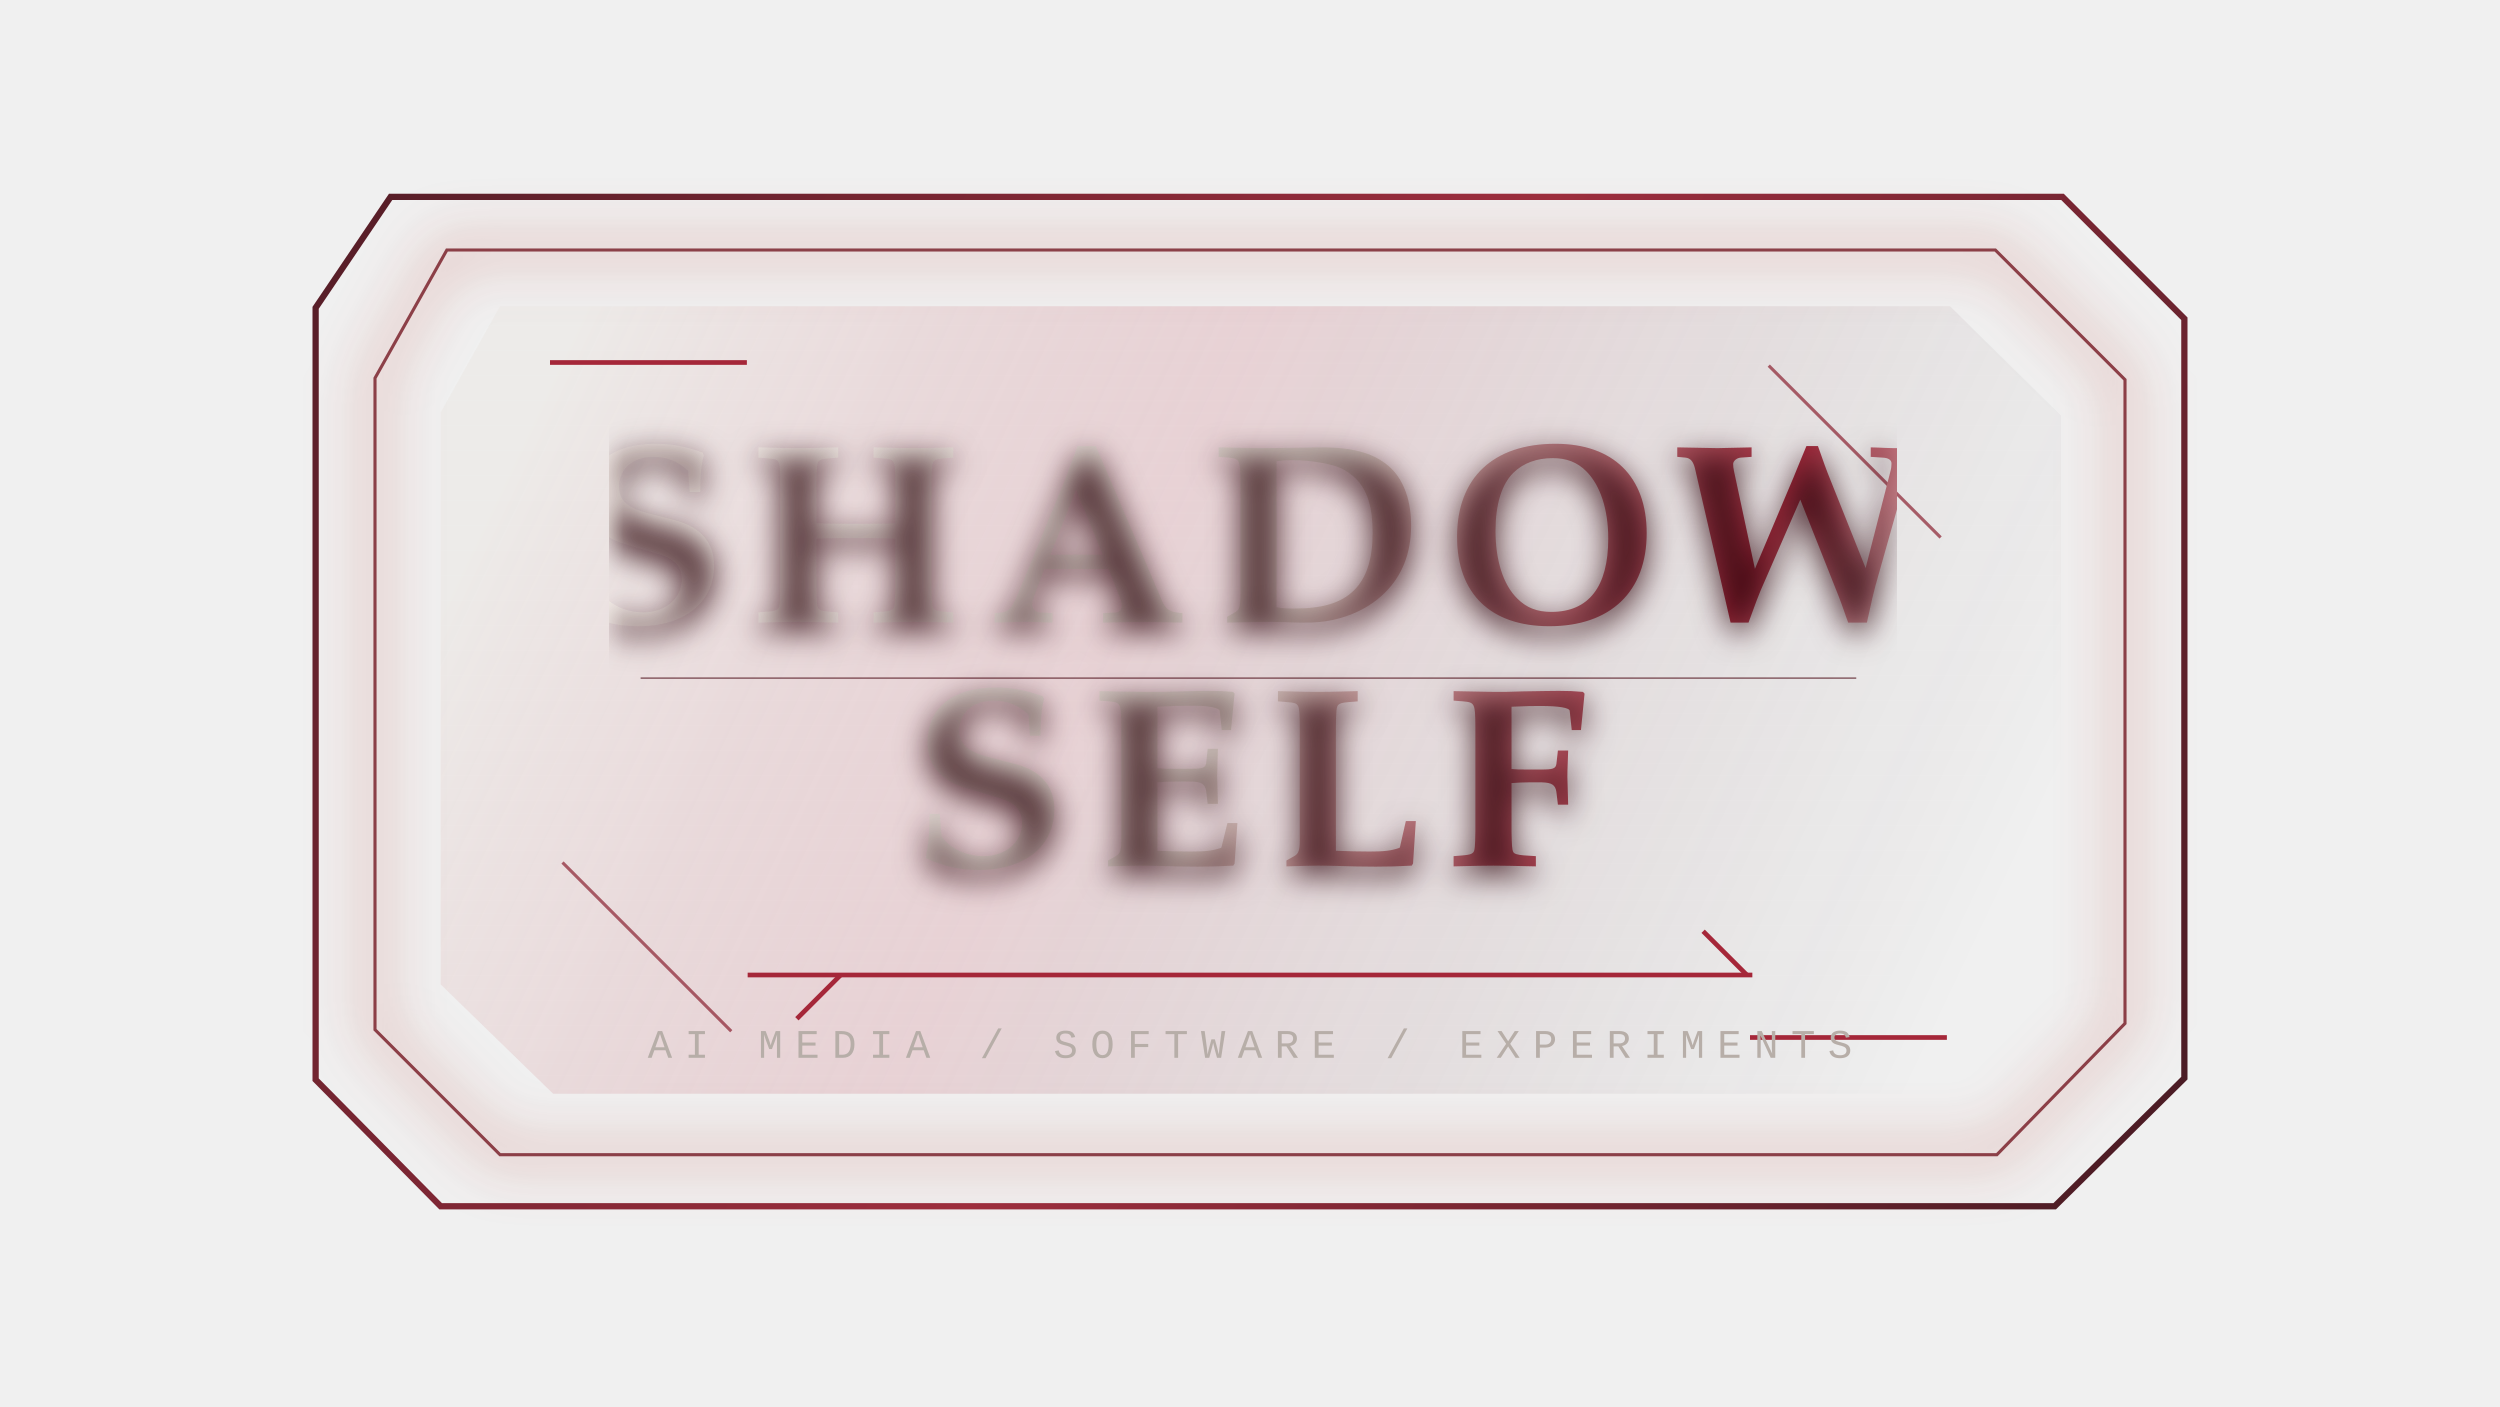
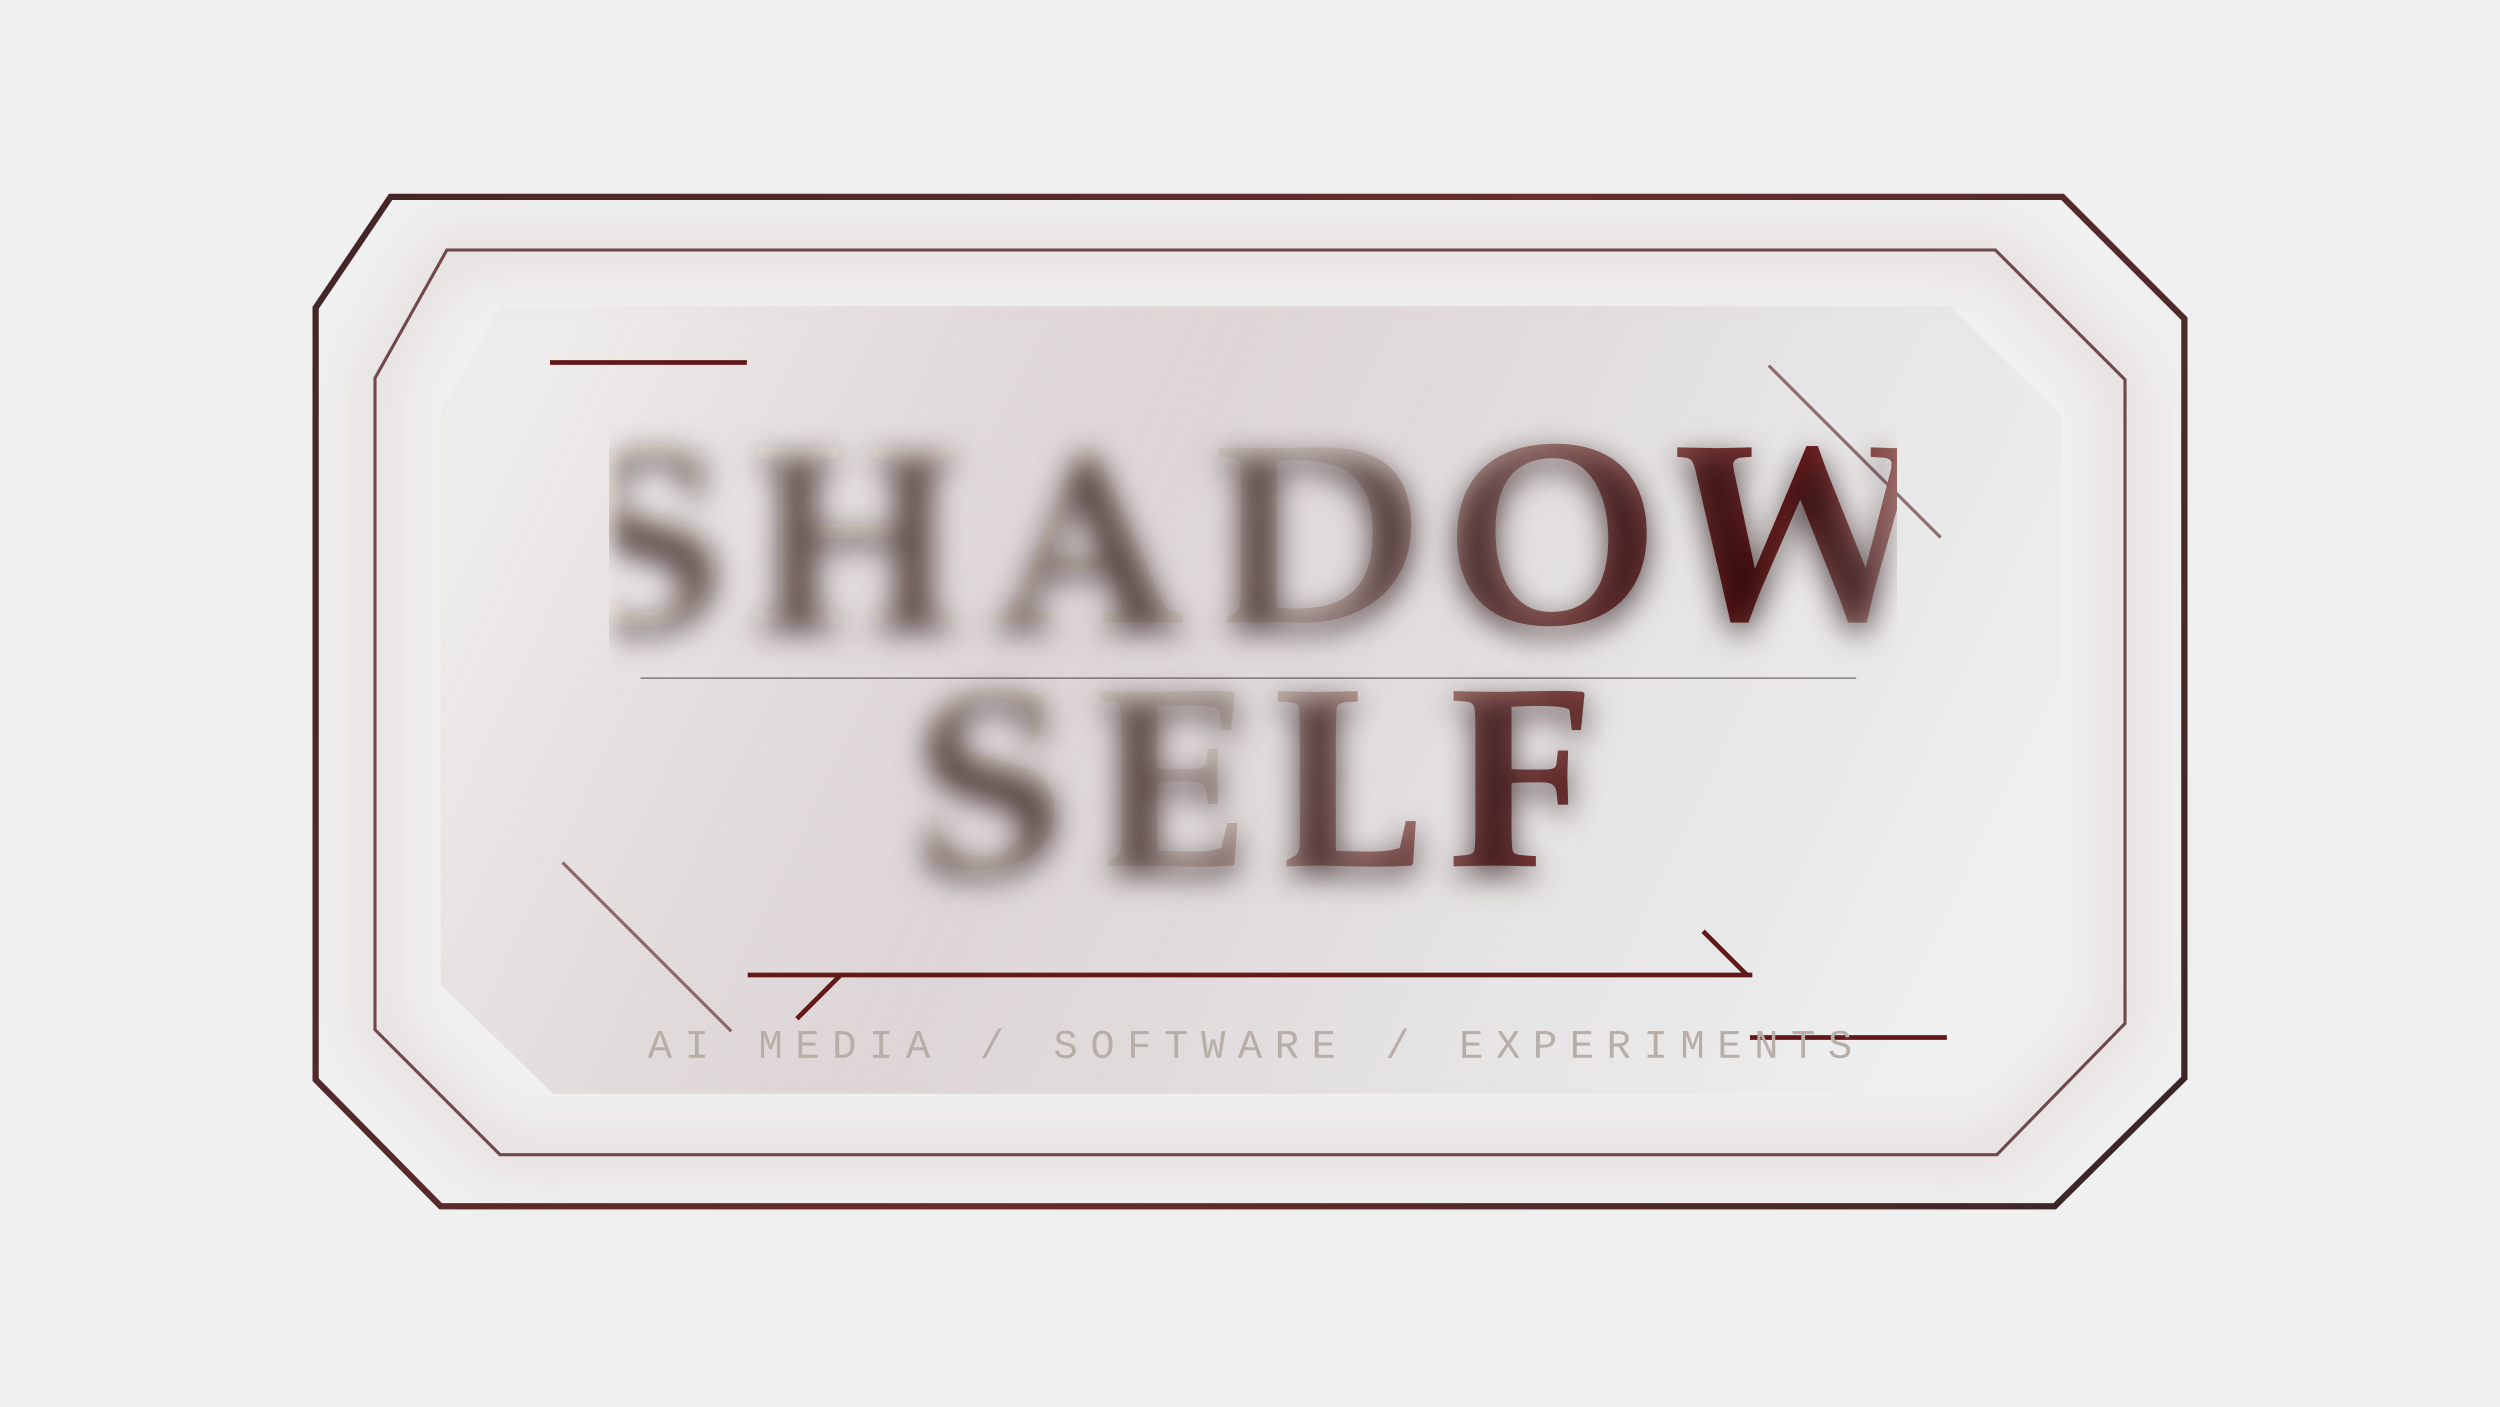
<svg xmlns="http://www.w3.org/2000/svg" width="1600" height="900" viewBox="0 0 1600 900" fill="none">
  <defs>
    <linearGradient id="frameGlow" x1="244" y1="118" x2="1376" y2="774" gradientUnits="userSpaceOnUse">
-       <stop offset="0" stop-color="#4B0C17" />
-       <stop offset="0.5" stop-color="#961D2F" />
-       <stop offset="1" stop-color="#3A0912" />
+       <stop offset="0" stop-color="#311011" />
+       <stop offset="0.5" stop-color="#5A1718" />
+       <stop offset="1" stop-color="#261011" />
    </linearGradient>
    <linearGradient id="innerGlow" x1="361" y1="228" x2="1248" y2="650" gradientUnits="userSpaceOnUse">
-       <stop offset="0" stop-color="#E6DDD5" stop-opacity="0.28" />
-       <stop offset="0.4" stop-color="#C04658" stop-opacity="0.18" />
+       <stop offset="0" stop-color="#E2DAD3" stop-opacity="0.20" />
+       <stop offset="0.4" stop-color="#5B1718" stop-opacity="0.12" />
      <stop offset="1" stop-color="#120406" stop-opacity="0" />
    </linearGradient>
    <linearGradient id="textGlow" x1="482" y1="318" x2="1160" y2="632" gradientUnits="userSpaceOnUse">
-       <stop offset="0" stop-color="#F4EEE9" />
-       <stop offset="0.45" stop-color="#D0C6BF" />
-       <stop offset="0.8" stop-color="#A22A3C" />
-       <stop offset="1" stop-color="#F4EEE9" />
+       <stop offset="0" stop-color="#EEE7E0" />
+       <stop offset="0.45" stop-color="#D0C7BF" />
+       <stop offset="0.8" stop-color="#6B1A1B" />
+       <stop offset="1" stop-color="#EEE7E0" />
    </linearGradient>
    <filter id="softGlow" x="132" y="47" width="1336" height="806" filterUnits="userSpaceOnUse" color-interpolation-filters="sRGB">
      <feGaussianBlur stdDeviation="18" result="blur" />
-       <feColorMatrix in="blur" type="matrix" values="1 0 0 0 0  0 0.36 0 0 0  0 0 0.08 0 0  0 0 0 0.8 0" />
+       <feColorMatrix in="blur" type="matrix" values="1 0 0 0 0  0 0.18 0 0 0  0 0 0.03 0 0  0 0 0 0.62 0" />
    </filter>
    <filter id="textShadow" x="390" y="218" width="824" height="404" filterUnits="userSpaceOnUse" color-interpolation-filters="sRGB">
      <feOffset dy="6" />
      <feGaussianBlur stdDeviation="10" />
-       <feColorMatrix type="matrix" values="0 0 0 0 0.17 0 0 0 0 0.01 0 0 0 0 0.04 0 0 0 0.8 0" />
+       <feColorMatrix type="matrix" values="0 0 0 0 0.11 0 0 0 0 0.02 0 0 0 0 0.03 0 0 0 0.72 0" />
      <feBlend in2="SourceGraphic" mode="normal" />
    </filter>
    <pattern id="scan" width="8" height="8" patternUnits="userSpaceOnUse">
      <rect width="8" height="8" fill="transparent" />
-       <rect y="0" width="8" height="1" fill="#FFFFFF" fill-opacity="0.05" />
+       <rect y="0" width="8" height="1" fill="#FFFFFF" fill-opacity="0.03" />
    </pattern>
  </defs>
-   <g opacity="0.92">
+   <g opacity="0.90">
    <path d="M250 126H1320L1398 204V690L1315 772H282L202 691V197L250 126Z" stroke="url(#frameGlow)" stroke-width="4" />
-     <path d="M286 160H1277L1360 243V655L1278 739H320L240 659V242L286 160Z" stroke="#74202C" stroke-opacity="0.9" stroke-width="2" />
+     <path d="M286 160H1277L1360 243V655L1278 739H320L240 659V242L286 160Z" stroke="#421314" stroke-opacity="0.82" stroke-width="2" />
    <g filter="url(#softGlow)">
-       <path d="M286 160H1277L1360 243V655L1278 739H320L240 659V242L286 160Z" stroke="#A71E31" stroke-opacity="0.7" stroke-width="7" />
+       <path d="M286 160H1277L1360 243V655L1278 739H320L240 659V242L286 160Z" stroke="#621718" stroke-opacity="0.52" stroke-width="7" />
    </g>
  </g>
  <path d="M320 196H1248L1319 266V631L1247 700H354L282 630V264L320 196Z" fill="url(#innerGlow)" />
-   <path d="M320 196H1248L1319 266V631L1247 700H354L282 630V264L320 196Z" fill="url(#scan)" opacity="0.55" />
-   <path d="M352 232L478 232" stroke="#A52739" stroke-width="3" />
-   <path d="M1120 664L1246 664" stroke="#A52739" stroke-width="3" />
-   <path d="M1132 234L1242 344" stroke="#8A2130" stroke-width="2" opacity="0.7" />
-   <path d="M360 552L468 660" stroke="#8A2130" stroke-width="2" opacity="0.7" />
-   <path d="M410 434H1188" stroke="#4B0C17" stroke-opacity="0.6" stroke-width="1" />
+   <path d="M320 196H1248L1319 266V631L1247 700H354L282 630V264L320 196Z" fill="url(#scan)" opacity="0.40" />
+   <path d="M352 232L478 232" stroke="#621718" stroke-width="3" />
+   <path d="M1120 664L1246 664" stroke="#621718" stroke-width="3" />
+   <path d="M1132 234L1242 344" stroke="#4A1415" stroke-width="2" opacity="0.58" />
+   <path d="M360 552L468 660" stroke="#4A1415" stroke-width="2" opacity="0.58" />
+   <path d="M410 434H1188" stroke="#311011" stroke-opacity="0.48" stroke-width="1" />
  <g filter="url(#textShadow)">
    <text x="800" y="398" text-anchor="middle" fill="url(#textGlow)" font-size="164" font-family="Palatino Linotype, Book Antiqua, Palatino, serif" font-weight="700" letter-spacing="14">SHADOW</text>
    <text x="800" y="554" text-anchor="middle" fill="url(#textGlow)" font-size="164" font-family="Palatino Linotype, Book Antiqua, Palatino, serif" font-weight="700" letter-spacing="14">SELF</text>
  </g>
-   <path d="M480 624H1120" stroke="#A52739" stroke-width="3" stroke-linecap="square" />
-   <path d="M538 624L510 652" stroke="#A52739" stroke-width="3" />
-   <path d="M1090 596L1118 624" stroke="#A52739" stroke-width="3" />
+   <path d="M480 624H1120" stroke="#621718" stroke-width="3" stroke-linecap="square" />
+   <path d="M538 624L510 652" stroke="#621718" stroke-width="3" />
+   <path d="M1090 596L1118 624" stroke="#621718" stroke-width="3" />
  <text x="800" y="677" text-anchor="middle" fill="#B7AEA8" font-size="26" font-family="Consolas, 'Courier New', monospace" letter-spacing="8">AI MEDIA / SOFTWARE / EXPERIMENTS</text>
</svg>
